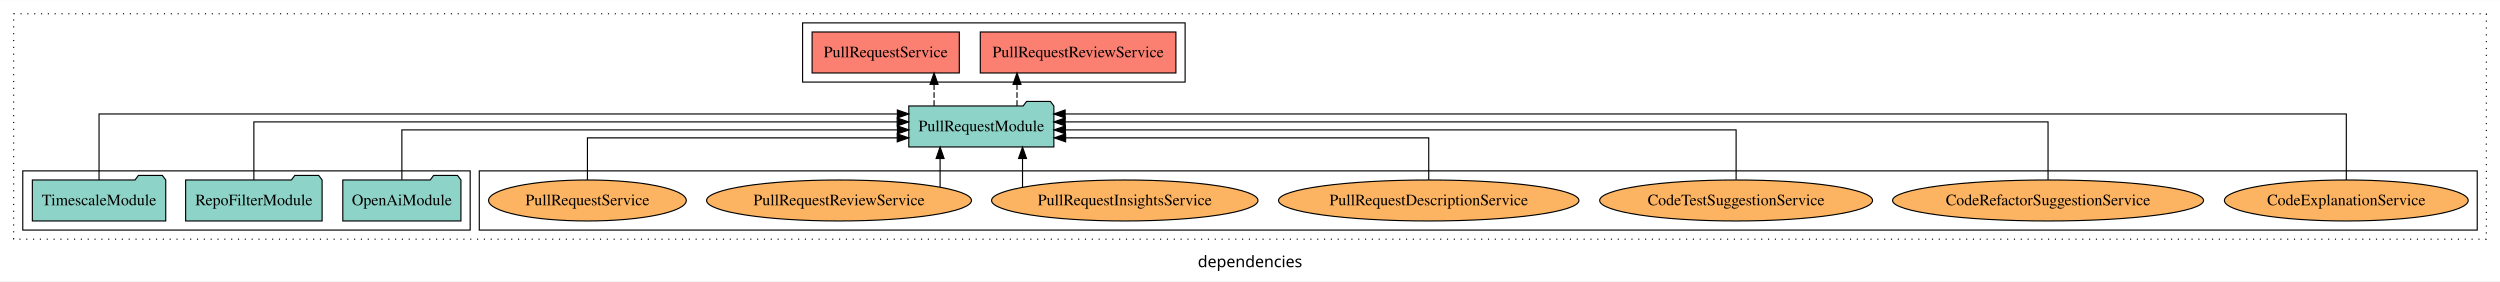
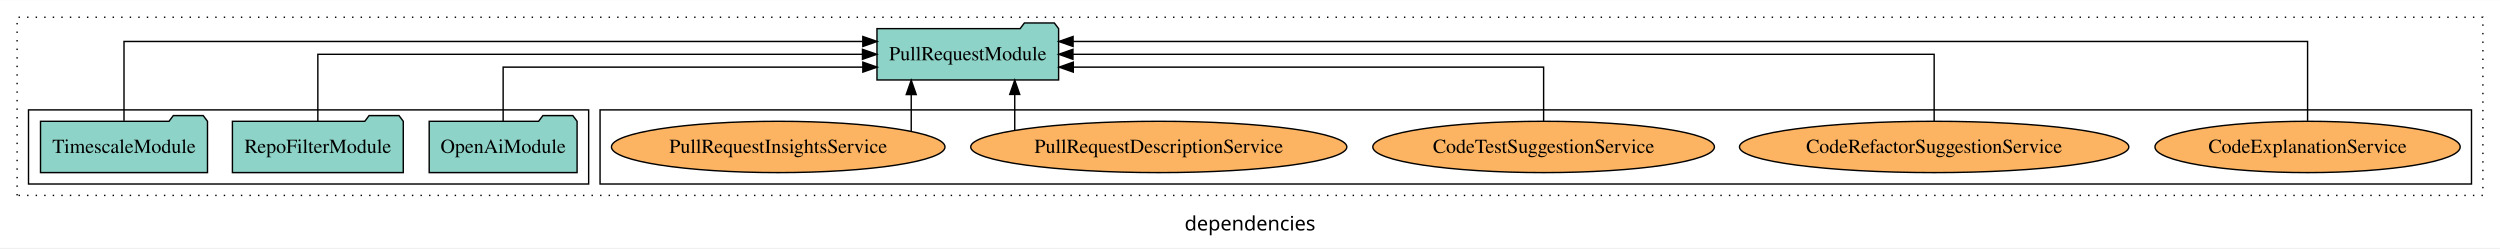
- <svg xmlns="http://www.w3.org/2000/svg" width="2196pt" height="247pt" viewBox="0.00 0.00 2196.00 246.80">
-   <g id="graph0" class="graph" transform="scale(1 1) rotate(0) translate(4 242.8)">
-     <polygon fill="white" stroke="transparent" points="-4,4 -4,-242.8 2192,-242.8 2192,4 -4,4" />
-     <text text-anchor="middle" x="1094" y="-8.2" font-family="sans-serif" font-size="14.00">dependencies</text>
+ <svg xmlns="http://www.w3.org/2000/svg" width="1754pt" height="174pt" viewBox="0.00 0.00 1754.00 173.80">
+   <g id="graph0" class="graph" transform="scale(1 1) rotate(0) translate(4 169.8)">
+     <polygon fill="white" stroke="transparent" points="-4,4 -4,-169.8 1750,-169.8 1750,4 -4,4" />
+     <text text-anchor="middle" x="873" y="-8.2" font-family="sans-serif" font-size="14.00">dependencies</text>
    <g id="clust1" class="cluster">
-       <polygon fill="none" stroke="black" stroke-dasharray="1,5" points="8,-32.8 8,-230.8 2180,-230.8 2180,-32.8 8,-32.8" />
-     </g>
-     <g id="clust4" class="cluster">
-       <polygon fill="none" stroke="black" points="701,-170.8 701,-222.8 1037,-222.8 1037,-170.8 701,-170.8" />
+       <polygon fill="none" stroke="black" stroke-dasharray="1,5" points="8,-32.8 8,-157.8 1738,-157.8 1738,-32.8 8,-32.8" />
    </g>
    <g id="clust6" class="cluster">
-       <polygon fill="none" stroke="black" points="417,-40.8 417,-92.8 2172,-92.8 2172,-40.8 417,-40.8" />
+       <polygon fill="none" stroke="black" points="417,-40.8 417,-92.8 1730,-92.8 1730,-40.8 417,-40.8" />
    </g>
    <g id="clust3" class="cluster">
      <polygon fill="none" stroke="black" points="16,-40.8 16,-92.8 409,-92.8 409,-40.8 16,-40.8" />
    </g>
    <g id="node1" class="node">
      <polygon fill="#8dd3c7" stroke="black" points="400.88,-84.8 397.88,-88.8 376.88,-88.8 373.88,-84.8 297.12,-84.8 297.12,-48.8 400.88,-48.8 400.88,-84.8" />
      <text text-anchor="middle" x="349" y="-62.6" font-family="Times,serif" font-size="14.00">OpenAiModule</text>
    </g>
    <g id="node4" class="node">
-       <polygon fill="#8dd3c7" stroke="black" points="921.72,-149.8 918.72,-153.8 897.72,-153.8 894.72,-149.8 794.28,-149.8 794.28,-113.8 921.72,-113.8 921.72,-149.8" />
-       <text text-anchor="middle" x="858" y="-127.6" font-family="Times,serif" font-size="14.00">PullRequestModule</text>
+       <polygon fill="#8dd3c7" stroke="black" points="738.72,-149.8 735.72,-153.8 714.72,-153.8 711.72,-149.8 611.28,-149.8 611.28,-113.8 738.72,-113.8 738.72,-149.8" />
+       <text text-anchor="middle" x="675" y="-127.6" font-family="Times,serif" font-size="14.00">PullRequestModule</text>
    </g>
    <g id="edge1" class="edge">
-       <path fill="none" stroke="black" d="M349,-85.07C349,-103.36 349,-128.8 349,-128.8 349,-128.8 784.31,-128.8 784.31,-128.8" />
-       <polygon fill="black" stroke="black" points="784.31,-132.3 794.31,-128.8 784.31,-125.3 784.31,-132.3" />
+       <path fill="none" stroke="black" d="M349,-84.83C349,-101.2 349,-122.8 349,-122.8 349,-122.8 601.37,-122.8 601.37,-122.8" />
+       <polygon fill="black" stroke="black" points="601.37,-126.3 611.37,-122.8 601.37,-119.3 601.37,-126.3" />
    </g>
    <g id="node2" class="node">
      <polygon fill="#8dd3c7" stroke="black" points="278.94,-84.8 275.94,-88.8 254.94,-88.8 251.94,-84.8 159.06,-84.8 159.06,-48.8 278.94,-48.8 278.94,-84.8" />
      <text text-anchor="middle" x="219" y="-62.6" font-family="Times,serif" font-size="14.00">RepoFilterModule</text>
    </g>
    <g id="edge2" class="edge">
-       <path fill="none" stroke="black" d="M219,-84.93C219,-105.37 219,-135.8 219,-135.8 219,-135.8 784.1,-135.8 784.1,-135.8" />
-       <polygon fill="black" stroke="black" points="784.1,-139.3 794.1,-135.8 784.1,-132.3 784.1,-139.3" />
+       <path fill="none" stroke="black" d="M219,-84.91C219,-104.14 219,-131.8 219,-131.8 219,-131.8 601.12,-131.8 601.12,-131.8" />
+       <polygon fill="black" stroke="black" points="601.12,-135.3 611.12,-131.8 601.11,-128.3 601.12,-135.3" />
    </g>
    <g id="node3" class="node">
      <polygon fill="#8dd3c7" stroke="black" points="141.58,-84.8 138.58,-88.8 117.58,-88.8 114.58,-84.8 24.42,-84.8 24.42,-48.8 141.58,-48.8 141.58,-84.8" />
      <text text-anchor="middle" x="83" y="-62.6" font-family="Times,serif" font-size="14.00">TimescaleModule</text>
    </g>
    <g id="edge3" class="edge">
-       <path fill="none" stroke="black" d="M83,-84.81C83,-107.29 83,-142.8 83,-142.8 83,-142.8 784.25,-142.8 784.25,-142.8" />
-       <polygon fill="black" stroke="black" points="784.25,-146.3 794.25,-142.8 784.25,-139.3 784.25,-146.3" />
+       <path fill="none" stroke="black" d="M83,-85.09C83,-107.01 83,-140.8 83,-140.8 83,-140.8 601.36,-140.8 601.36,-140.8" />
+       <polygon fill="black" stroke="black" points="601.36,-144.3 611.36,-140.8 601.36,-137.3 601.36,-144.3" />
    </g>
    <g id="node5" class="node">
-       <polygon fill="#fb8072" stroke="black" points="1028.91,-214.8 857.09,-214.8 857.09,-178.8 1028.91,-178.8 1028.91,-214.8" />
-       <text text-anchor="middle" x="943" y="-192.6" font-family="Times,serif" font-size="14.00">PullRequestReviewService </text>
+       <ellipse fill="#fdb462" stroke="black" cx="1615" cy="-66.8" rx="107.08" ry="18" />
+       <text text-anchor="middle" x="1615" y="-62.6" font-family="Times,serif" font-size="14.00">CodeExplanationService</text>
    </g>
    <g id="edge4" class="edge">
-       <path fill="none" stroke="black" stroke-dasharray="5,2" d="M889.33,-149.91C889.33,-149.91 889.33,-168.79 889.33,-168.79" />
-       <polygon fill="black" stroke="black" points="885.83,-168.79 889.33,-178.79 892.83,-168.79 885.83,-168.79" />
+       <path fill="none" stroke="black" d="M1615,-85.09C1615,-107.01 1615,-140.8 1615,-140.8 1615,-140.8 748.87,-140.8 748.87,-140.8" />
+       <polygon fill="black" stroke="black" points="748.87,-137.3 738.87,-140.8 748.87,-144.3 748.87,-137.3" />
    </g>
    <g id="node6" class="node">
-       <polygon fill="#fb8072" stroke="black" points="838.65,-214.8 709.35,-214.8 709.35,-178.8 838.65,-178.8 838.65,-214.8" />
-       <text text-anchor="middle" x="774" y="-192.6" font-family="Times,serif" font-size="14.00">PullRequestService </text>
+       <ellipse fill="#fdb462" stroke="black" cx="1353" cy="-66.8" rx="136.59" ry="18" />
+       <text text-anchor="middle" x="1353" y="-62.6" font-family="Times,serif" font-size="14.00">CodeRefactorSuggestionService</text>
    </g>
    <g id="edge5" class="edge">
-       <path fill="none" stroke="black" stroke-dasharray="5,2" d="M816.48,-149.91C816.48,-149.91 816.48,-168.79 816.48,-168.79" />
-       <polygon fill="black" stroke="black" points="812.98,-168.79 816.48,-178.79 819.98,-168.79 812.98,-168.79" />
+       <path fill="none" stroke="black" d="M1353,-84.91C1353,-104.14 1353,-131.8 1353,-131.8 1353,-131.8 748.78,-131.8 748.78,-131.8" />
+       <polygon fill="black" stroke="black" points="748.78,-128.3 738.78,-131.8 748.78,-135.3 748.78,-128.3" />
    </g>
    <g id="node7" class="node">
-       <ellipse fill="#fdb462" stroke="black" cx="2057" cy="-66.8" rx="107.08" ry="18" />
-       <text text-anchor="middle" x="2057" y="-62.6" font-family="Times,serif" font-size="14.00">CodeExplanationService</text>
+       <ellipse fill="#fdb462" stroke="black" cx="1079" cy="-66.8" rx="119.85" ry="18" />
+       <text text-anchor="middle" x="1079" y="-62.6" font-family="Times,serif" font-size="14.00">CodeTestSuggestionService</text>
    </g>
    <g id="edge6" class="edge">
-       <path fill="none" stroke="black" d="M2057,-84.81C2057,-107.29 2057,-142.8 2057,-142.8 2057,-142.8 931.62,-142.8 931.62,-142.8" />
-       <polygon fill="black" stroke="black" points="931.62,-139.3 921.62,-142.8 931.62,-146.3 931.62,-139.3" />
+       <path fill="none" stroke="black" d="M1079,-84.83C1079,-101.2 1079,-122.8 1079,-122.8 1079,-122.8 749.02,-122.8 749.02,-122.8" />
+       <polygon fill="black" stroke="black" points="749.02,-119.3 739.02,-122.8 749.01,-126.3 749.02,-119.3" />
    </g>
    <g id="node8" class="node">
-       <ellipse fill="#fdb462" stroke="black" cx="1795" cy="-66.8" rx="136.59" ry="18" />
-       <text text-anchor="middle" x="1795" y="-62.6" font-family="Times,serif" font-size="14.00">CodeRefactorSuggestionService</text>
+       <ellipse fill="#fdb462" stroke="black" cx="809" cy="-66.8" rx="131.95" ry="18" />
+       <text text-anchor="middle" x="809" y="-62.6" font-family="Times,serif" font-size="14.00">PullRequestDescriptionService</text>
    </g>
    <g id="edge7" class="edge">
-       <path fill="none" stroke="black" d="M1795,-84.93C1795,-105.37 1795,-135.8 1795,-135.8 1795,-135.8 931.67,-135.8 931.67,-135.8" />
-       <polygon fill="black" stroke="black" points="931.67,-132.3 921.67,-135.8 931.67,-139.3 931.67,-132.3" />
+       <path fill="none" stroke="black" d="M707.94,-78.42C707.94,-78.42 707.94,-103.65 707.94,-103.65" />
+       <polygon fill="black" stroke="black" points="704.44,-103.65 707.94,-113.65 711.44,-103.65 704.44,-103.65" />
    </g>
    <g id="node9" class="node">
-       <ellipse fill="#fdb462" stroke="black" cx="1521" cy="-66.8" rx="119.85" ry="18" />
-       <text text-anchor="middle" x="1521" y="-62.6" font-family="Times,serif" font-size="14.00">CodeTestSuggestionService</text>
+       <ellipse fill="#fdb462" stroke="black" cx="542" cy="-66.8" rx="117.01" ry="18" />
+       <text text-anchor="middle" x="542" y="-62.6" font-family="Times,serif" font-size="14.00">PullRequestInsightsService</text>
    </g>
    <g id="edge8" class="edge">
-       <path fill="none" stroke="black" d="M1521,-85.07C1521,-103.36 1521,-128.8 1521,-128.8 1521,-128.8 931.87,-128.8 931.87,-128.8" />
-       <polygon fill="black" stroke="black" points="931.87,-125.3 921.87,-128.8 931.87,-132.3 931.87,-125.3" />
-     </g>
-     <g id="node10" class="node">
-       <ellipse fill="#fdb462" stroke="black" cx="1251" cy="-66.8" rx="131.95" ry="18" />
-       <text text-anchor="middle" x="1251" y="-62.6" font-family="Times,serif" font-size="14.00">PullRequestDescriptionService</text>
-     </g>
-     <g id="edge9" class="edge">
-       <path fill="none" stroke="black" d="M1251,-84.81C1251,-100.85 1251,-121.8 1251,-121.8 1251,-121.8 932.02,-121.8 932.02,-121.8" />
-       <polygon fill="black" stroke="black" points="932.02,-118.3 922.02,-121.8 932.02,-125.3 932.02,-118.3" />
-     </g>
-     <g id="node11" class="node">
-       <ellipse fill="#fdb462" stroke="black" cx="984" cy="-66.8" rx="117.01" ry="18" />
-       <text text-anchor="middle" x="984" y="-62.6" font-family="Times,serif" font-size="14.00">PullRequestInsightsService</text>
-     </g>
-     <g id="edge10" class="edge">
-       <path fill="none" stroke="black" d="M894.18,-78.42C894.18,-78.42 894.18,-103.65 894.18,-103.65" />
-       <polygon fill="black" stroke="black" points="890.68,-103.65 894.18,-113.65 897.68,-103.65 890.68,-103.65" />
-     </g>
-     <g id="node12" class="node">
-       <ellipse fill="#fdb462" stroke="black" cx="733" cy="-66.8" rx="116.34" ry="18" />
-       <text text-anchor="middle" x="733" y="-62.6" font-family="Times,serif" font-size="14.00">PullRequestReviewService</text>
-     </g>
-     <g id="edge11" class="edge">
-       <path fill="none" stroke="black" d="M821.78,-78.42C821.78,-78.42 821.78,-103.65 821.78,-103.65" />
-       <polygon fill="black" stroke="black" points="818.28,-103.65 821.78,-113.65 825.28,-103.65 818.28,-103.65" />
-     </g>
-     <g id="node13" class="node">
-       <ellipse fill="#fdb462" stroke="black" cx="512" cy="-66.8" rx="86.84" ry="18" />
-       <text text-anchor="middle" x="512" y="-62.6" font-family="Times,serif" font-size="14.00">PullRequestService</text>
-     </g>
-     <g id="edge12" class="edge">
-       <path fill="none" stroke="black" d="M512,-84.81C512,-100.85 512,-121.8 512,-121.8 512,-121.8 784.14,-121.8 784.14,-121.8" />
-       <polygon fill="black" stroke="black" points="784.14,-125.3 794.14,-121.8 784.14,-118.3 784.14,-125.3" />
+       <path fill="none" stroke="black" d="M635.32,-77.83C635.32,-77.83 635.32,-103.58 635.32,-103.58" />
+       <polygon fill="black" stroke="black" points="631.82,-103.58 635.32,-113.58 638.82,-103.58 631.82,-103.58" />
    </g>
  </g>
</svg>
